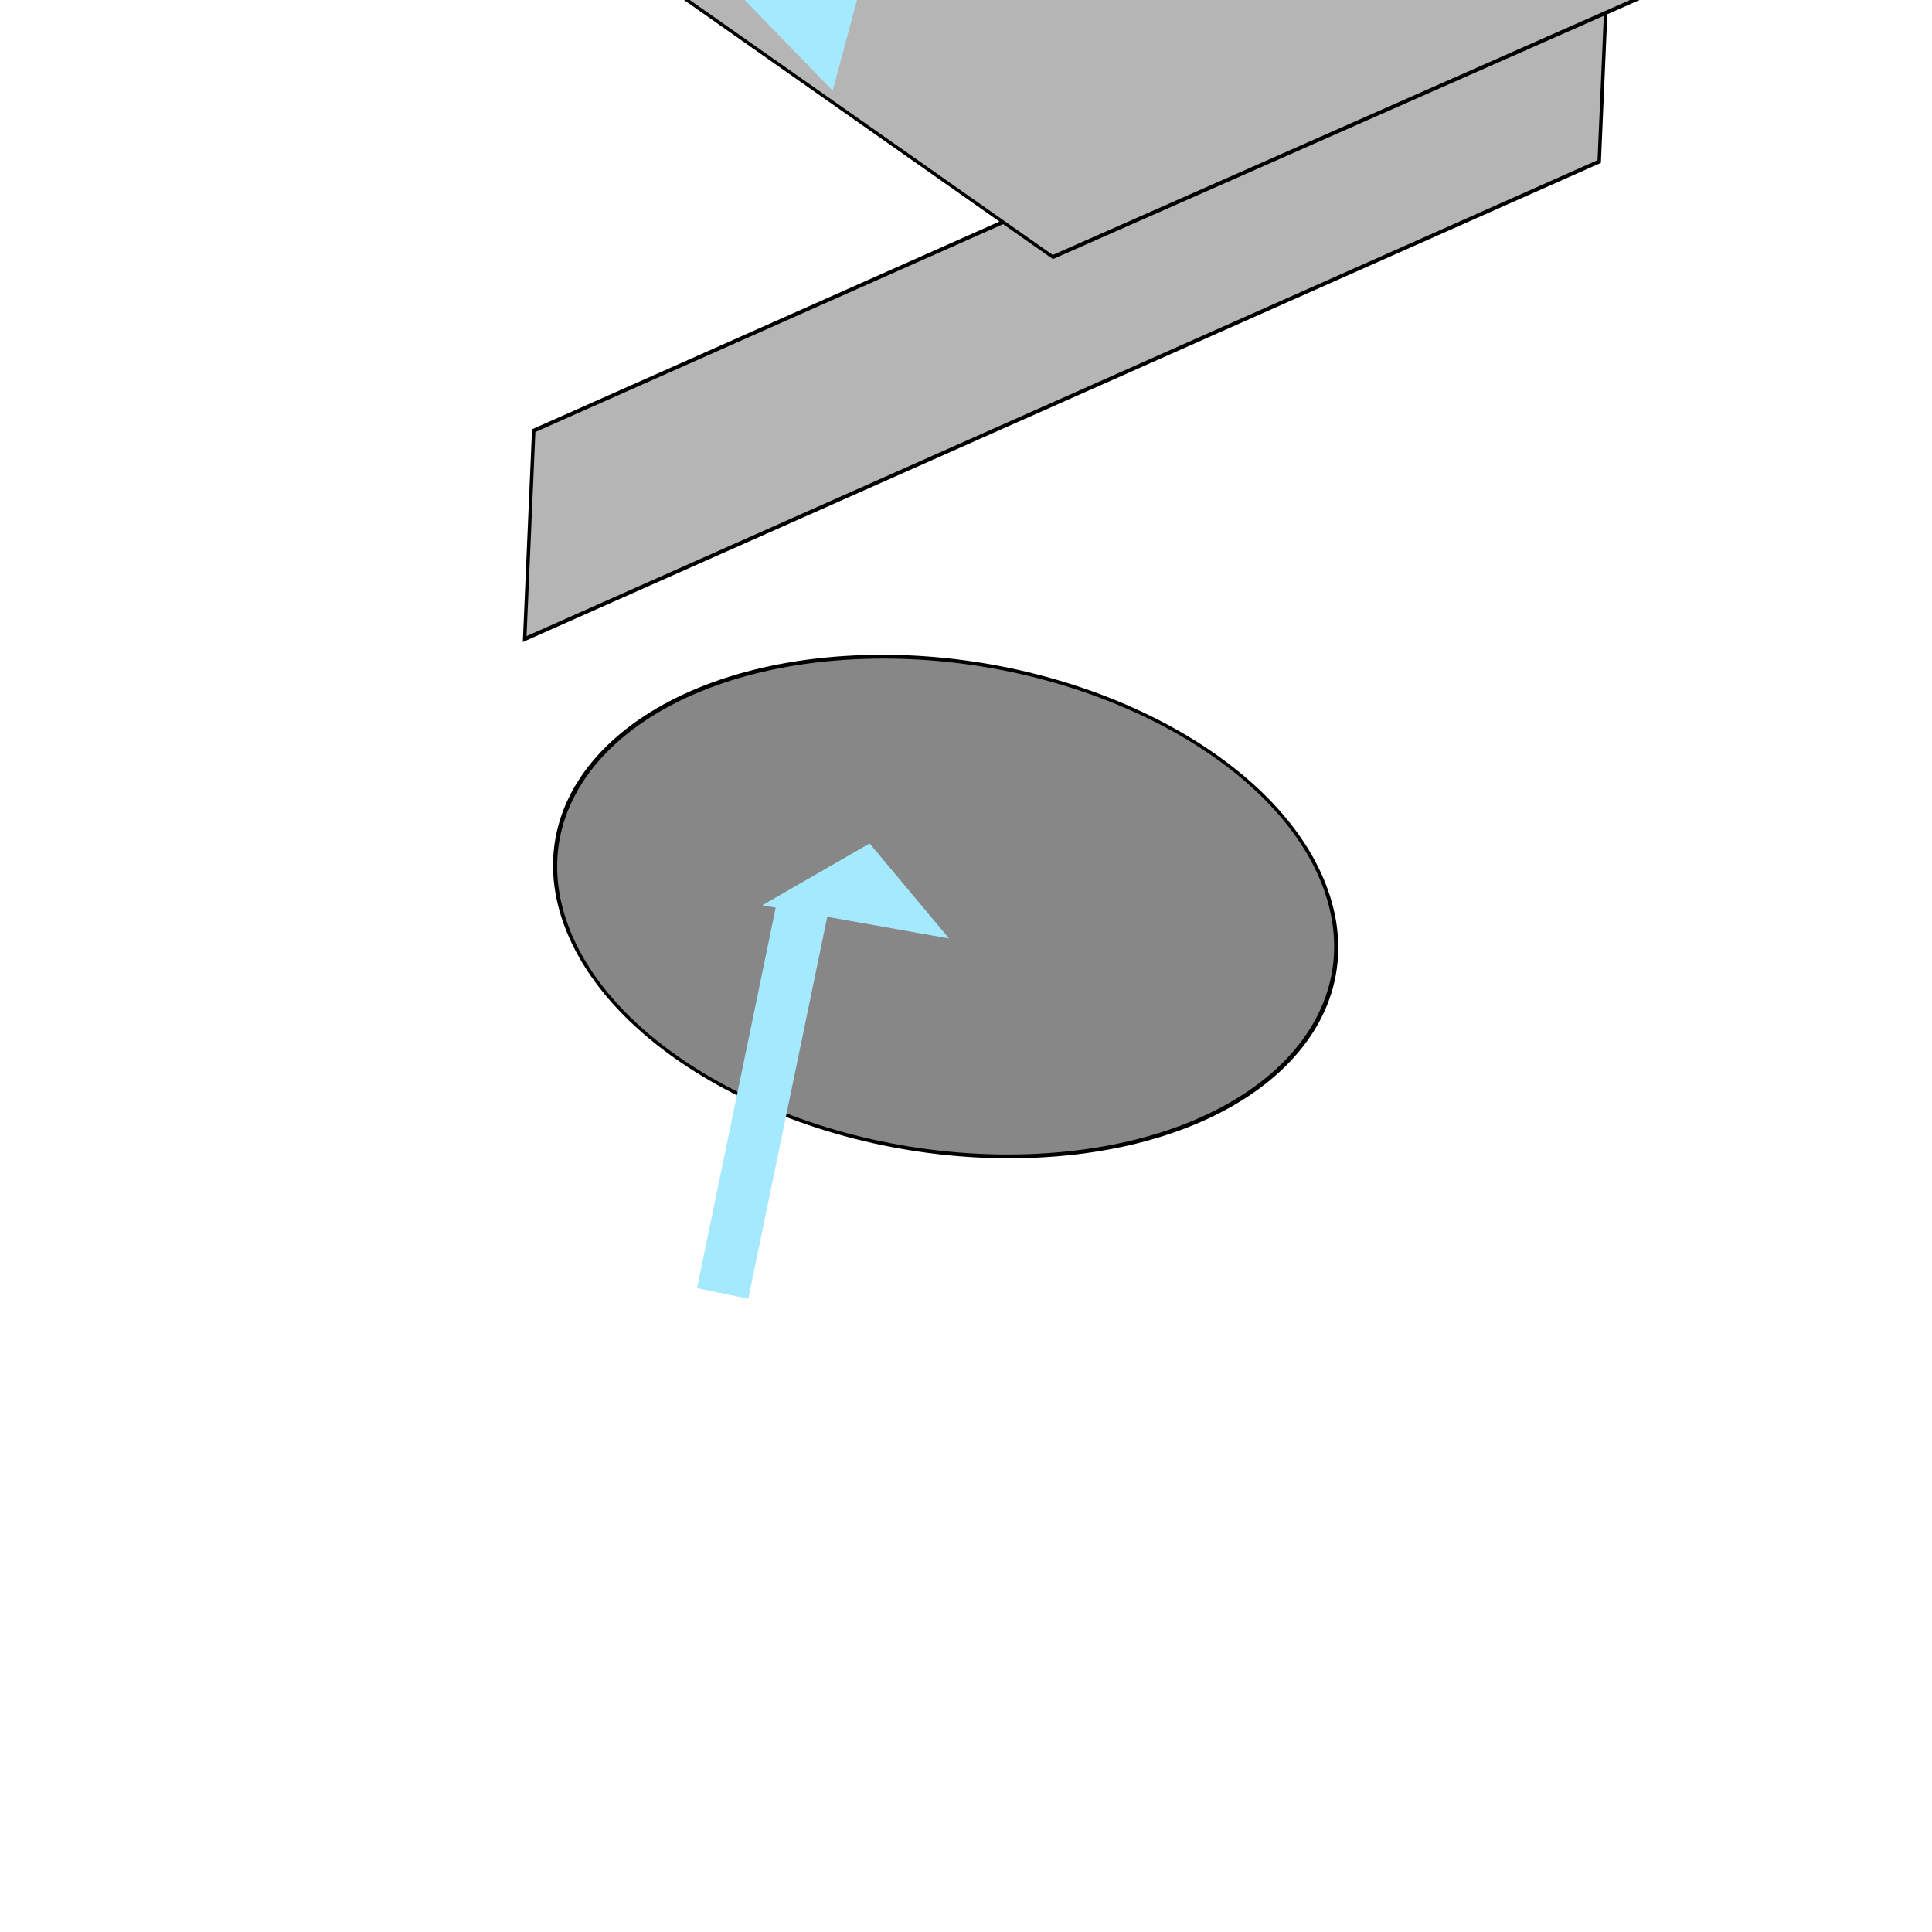
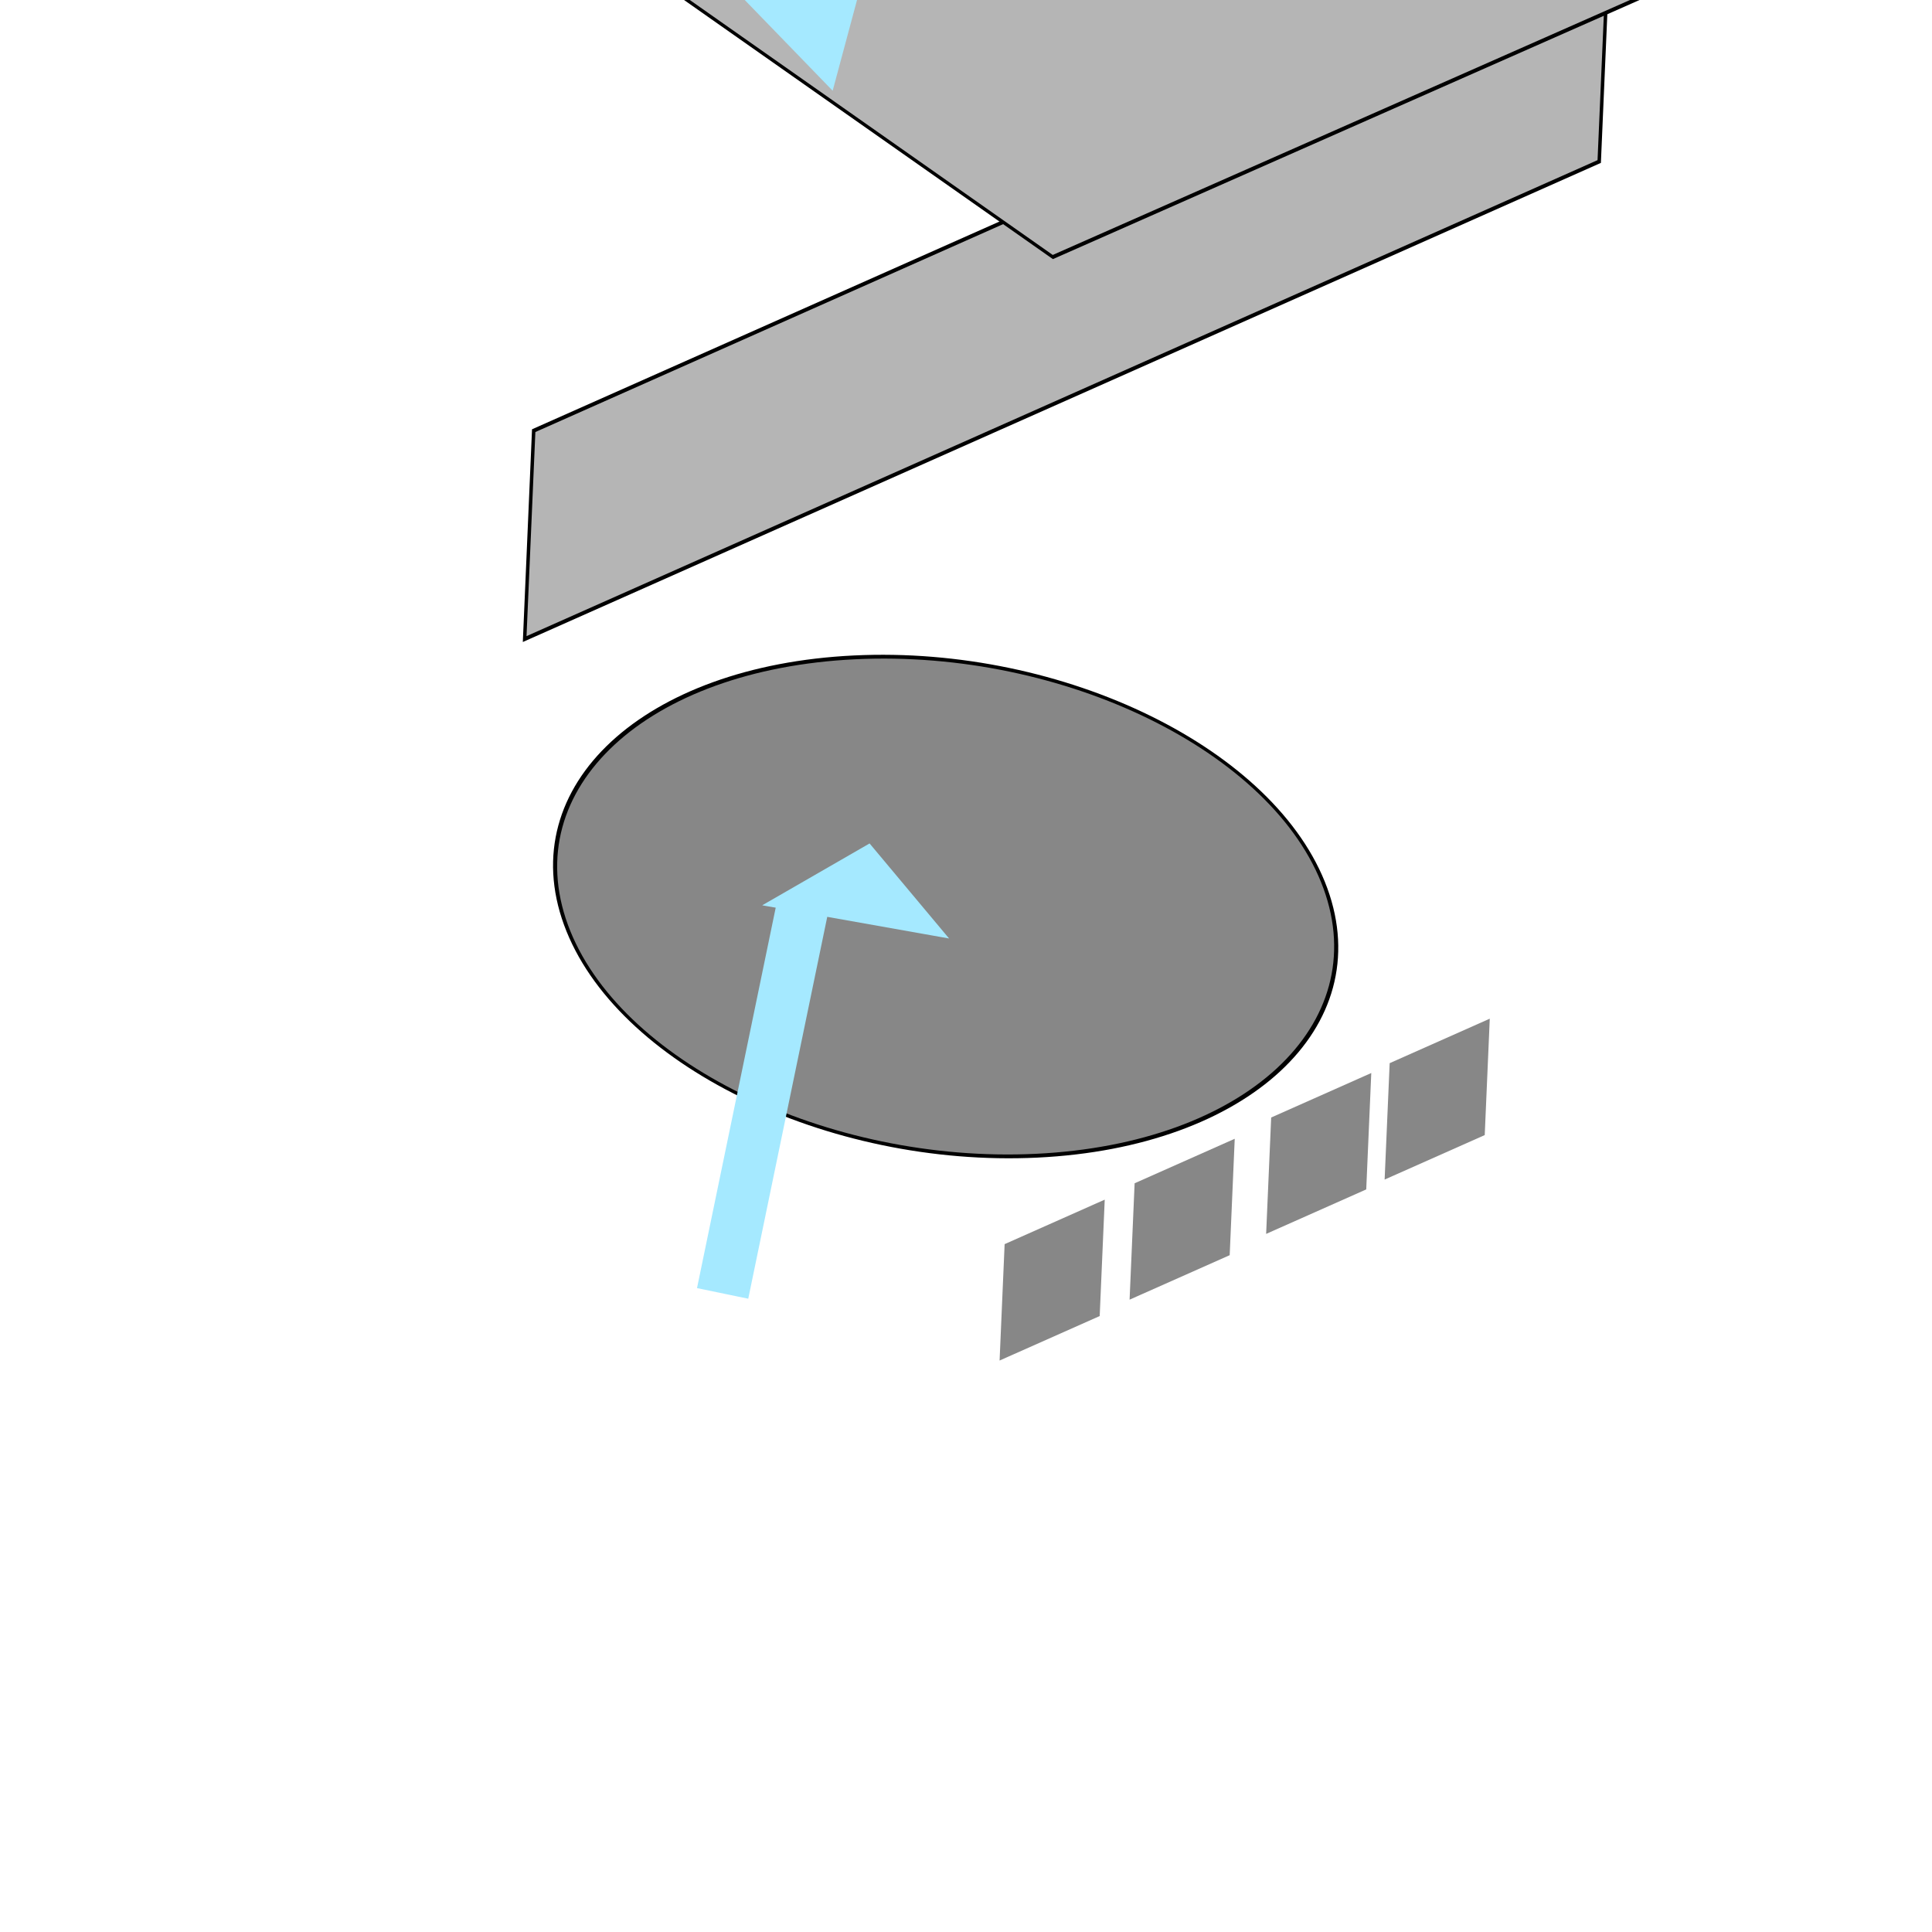
<svg xmlns="http://www.w3.org/2000/svg" xmlns:ns1="https://boxy-svg.com" viewBox="0 0 500 500">
  <defs />
  <rect x="326" y="11.292" width="209.087" height="46.045" style="stroke: rgb(0, 0, 0); fill: rgb(181, 181, 181); transform-origin: 430.546px 34.314px;" transform="matrix(0.817246, 0.576289, 0.011303, 1.231592, -322.1343, 293.1609)" />
  <rect x="474.486" y="11.855" width="304.318" height="48.34" style="stroke: rgb(0, 0, 0); fill: rgb(181, 181, 181); transform-origin: 626.646px 36.024px;" transform="matrix(0.913819, -0.406121, -0.048287, 1.115768, -294.9027, 290.9261)" />
  <rect x="468.812" y="44.527" width="300.681" height="181.569" style="stroke: rgb(0, 0, 0); fill: rgb(181, 181, 181); transform-box: fill-box; transform-origin: 50% 50%;" transform="matrix(0.914746, -0.404029, 0.955485, 0.671177, -372.4044, 104.1816)" />
  <ellipse style="stroke: rgb(0, 0, 0); fill: rgb(135, 135, 135);" cx="213.524" cy="241.525" rx="98.382" ry="65.543" transform="matrix(0.998844, -0.048061, 0.359436, 0.983862, -55.35421, 7.245082)" />
  <rect x="249.37" y="183.763" width="12.542" height="100.472" style="fill: rgb(165, 233, 255); stroke: rgb(165, 233, 255); transform-box: fill-box; transform-origin: 50% 50%;" transform="matrix(0.979266, 0.202581, -0.202581, 0.979266, -5.642616, 4.113703)" />
  <rect x="272.315" y="251.071" width="12.542" height="138.105" style="fill: rgb(165, 233, 255); stroke: rgb(165, 233, 255); transform-box: fill-box; transform-origin: 50% 50%;" transform="matrix(0.249012, -0.9685, 0.9685, 0.249012, -21.37854, -83.54992)" />
  <path d="M 128.158 109.216 L 147.271 141.183 L 109.044 141.183 L 128.158 109.216 Z" style="stroke: rgb(165, 233, 255); fill: rgb(165, 233, 255); transform-box: fill-box; transform-origin: 50% 50%;" transform="matrix(0.259287, -0.9658, 0.9658, 0.259287, 50.61095, 91.20883)" ns1:shape="triangle 109.044 109.216 38.227 31.967 0.5 0 1@2bcbd6e0" />
  <path d="M 247.969 176.701 L 271.152 196.168 L 224.785 196.168 L 247.969 176.701 Z" style="fill: rgb(165, 233, 255); stroke: rgb(165, 233, 255); transform-box: fill-box; transform-origin: 50% 50%;" transform="matrix(0.984598, 0.174834, -0.174834, 0.984598, 11.67746, 1.592324)" ns1:shape="triangle 224.785 176.701 46.367 19.467 0.5 0 1@26a694cc" />
+   <rect x="42.643" y="6.376" width="27.349" height="25.999" style="fill: rgb(135, 135, 135); stroke: rgb(135, 135, 135); transform-origin: 56.317px 19.375px;" transform="matrix(0.913819, -0.406121, -0.048287, 1.115768, 221.7698, 332.5402)" />
+   <rect x="42.643" y="6.376" width="27.349" height="25.999" style="fill: rgb(135, 135, 135); stroke: rgb(135, 135, 135); transform-origin: 56.317px 19.375px;" transform="matrix(0.913819, -0.406121, -0.048287, 1.115768, 255.4126, 316.7883)" />
+   <rect x="42.643" y="6.376" width="27.349" height="25.999" style="fill: rgb(135, 135, 135); stroke: rgb(135, 135, 135); transform-origin: 56.317px 19.375px;" transform="matrix(0.913819, -0.406121, -0.048287, 1.115768, 290.752, 299.769)" />
+   <rect x="42.643" y="6.376" width="27.349" height="25.999" style="fill: rgb(135, 135, 135); stroke: rgb(135, 135, 135); transform-origin: 56.317px 19.375px;" transform="matrix(0.913819, -0.406121, -0.048287, 1.115768, 321.4174, 285.7071)" />
</svg>
